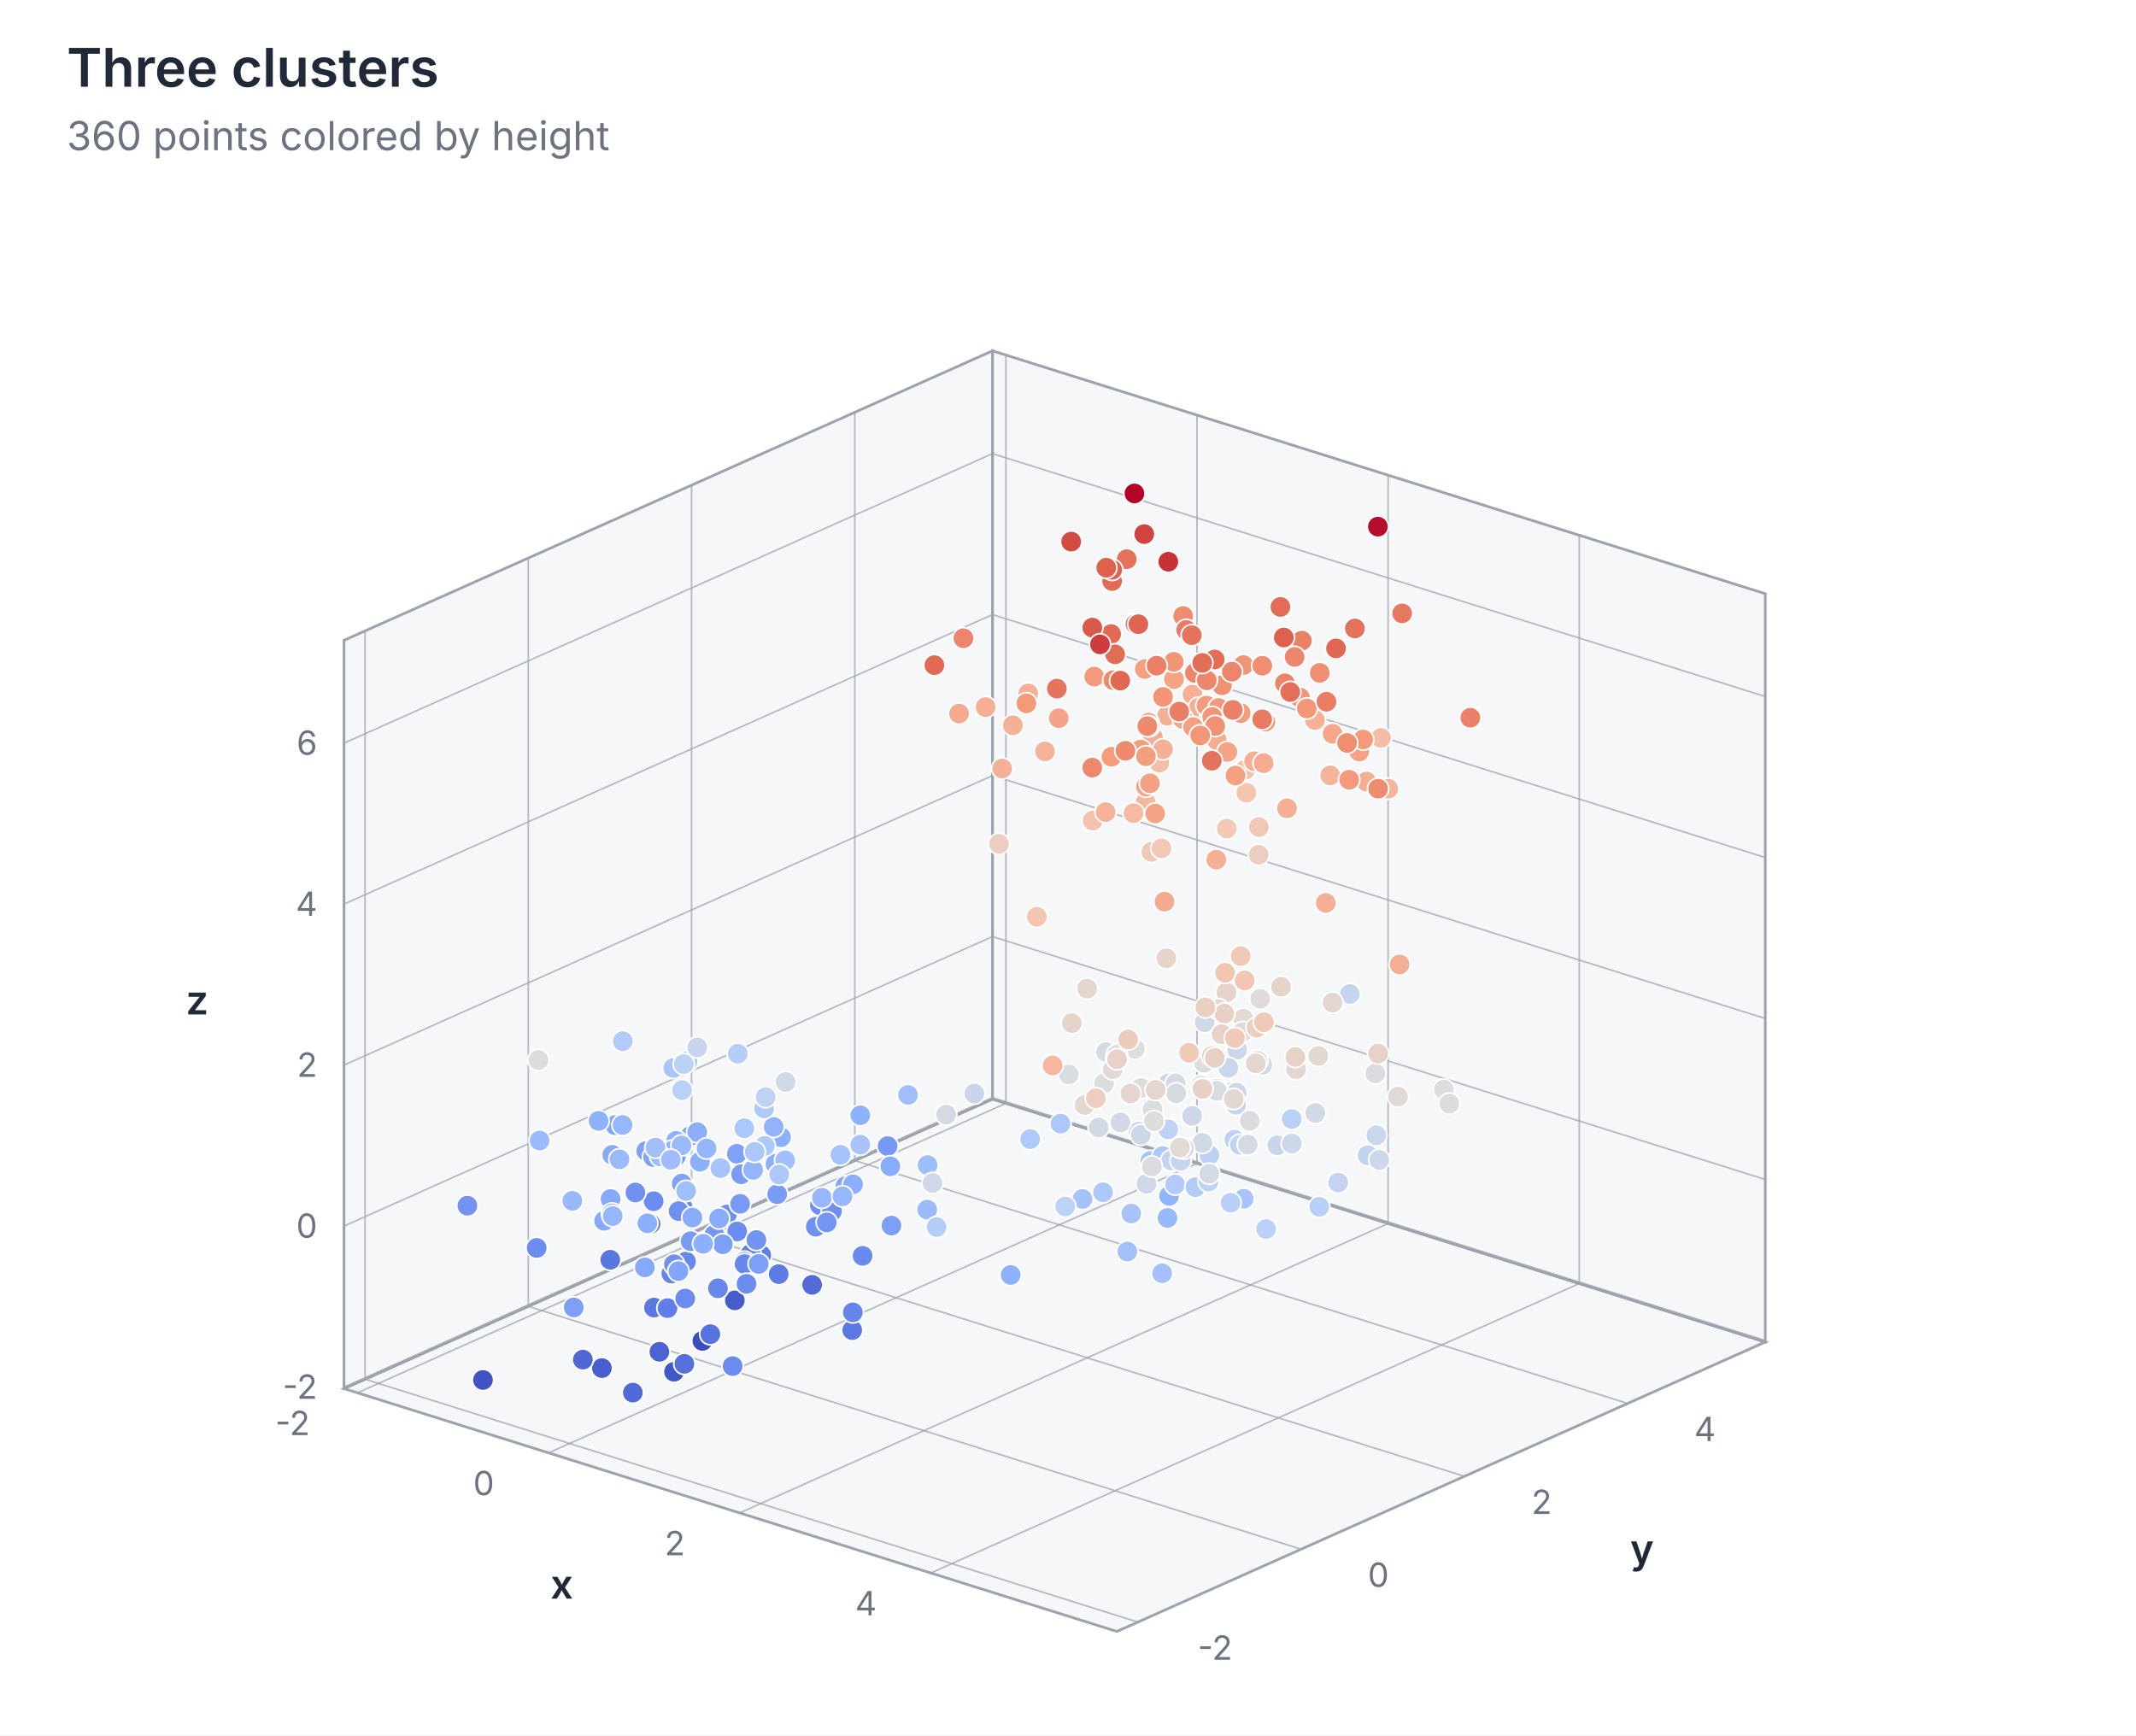
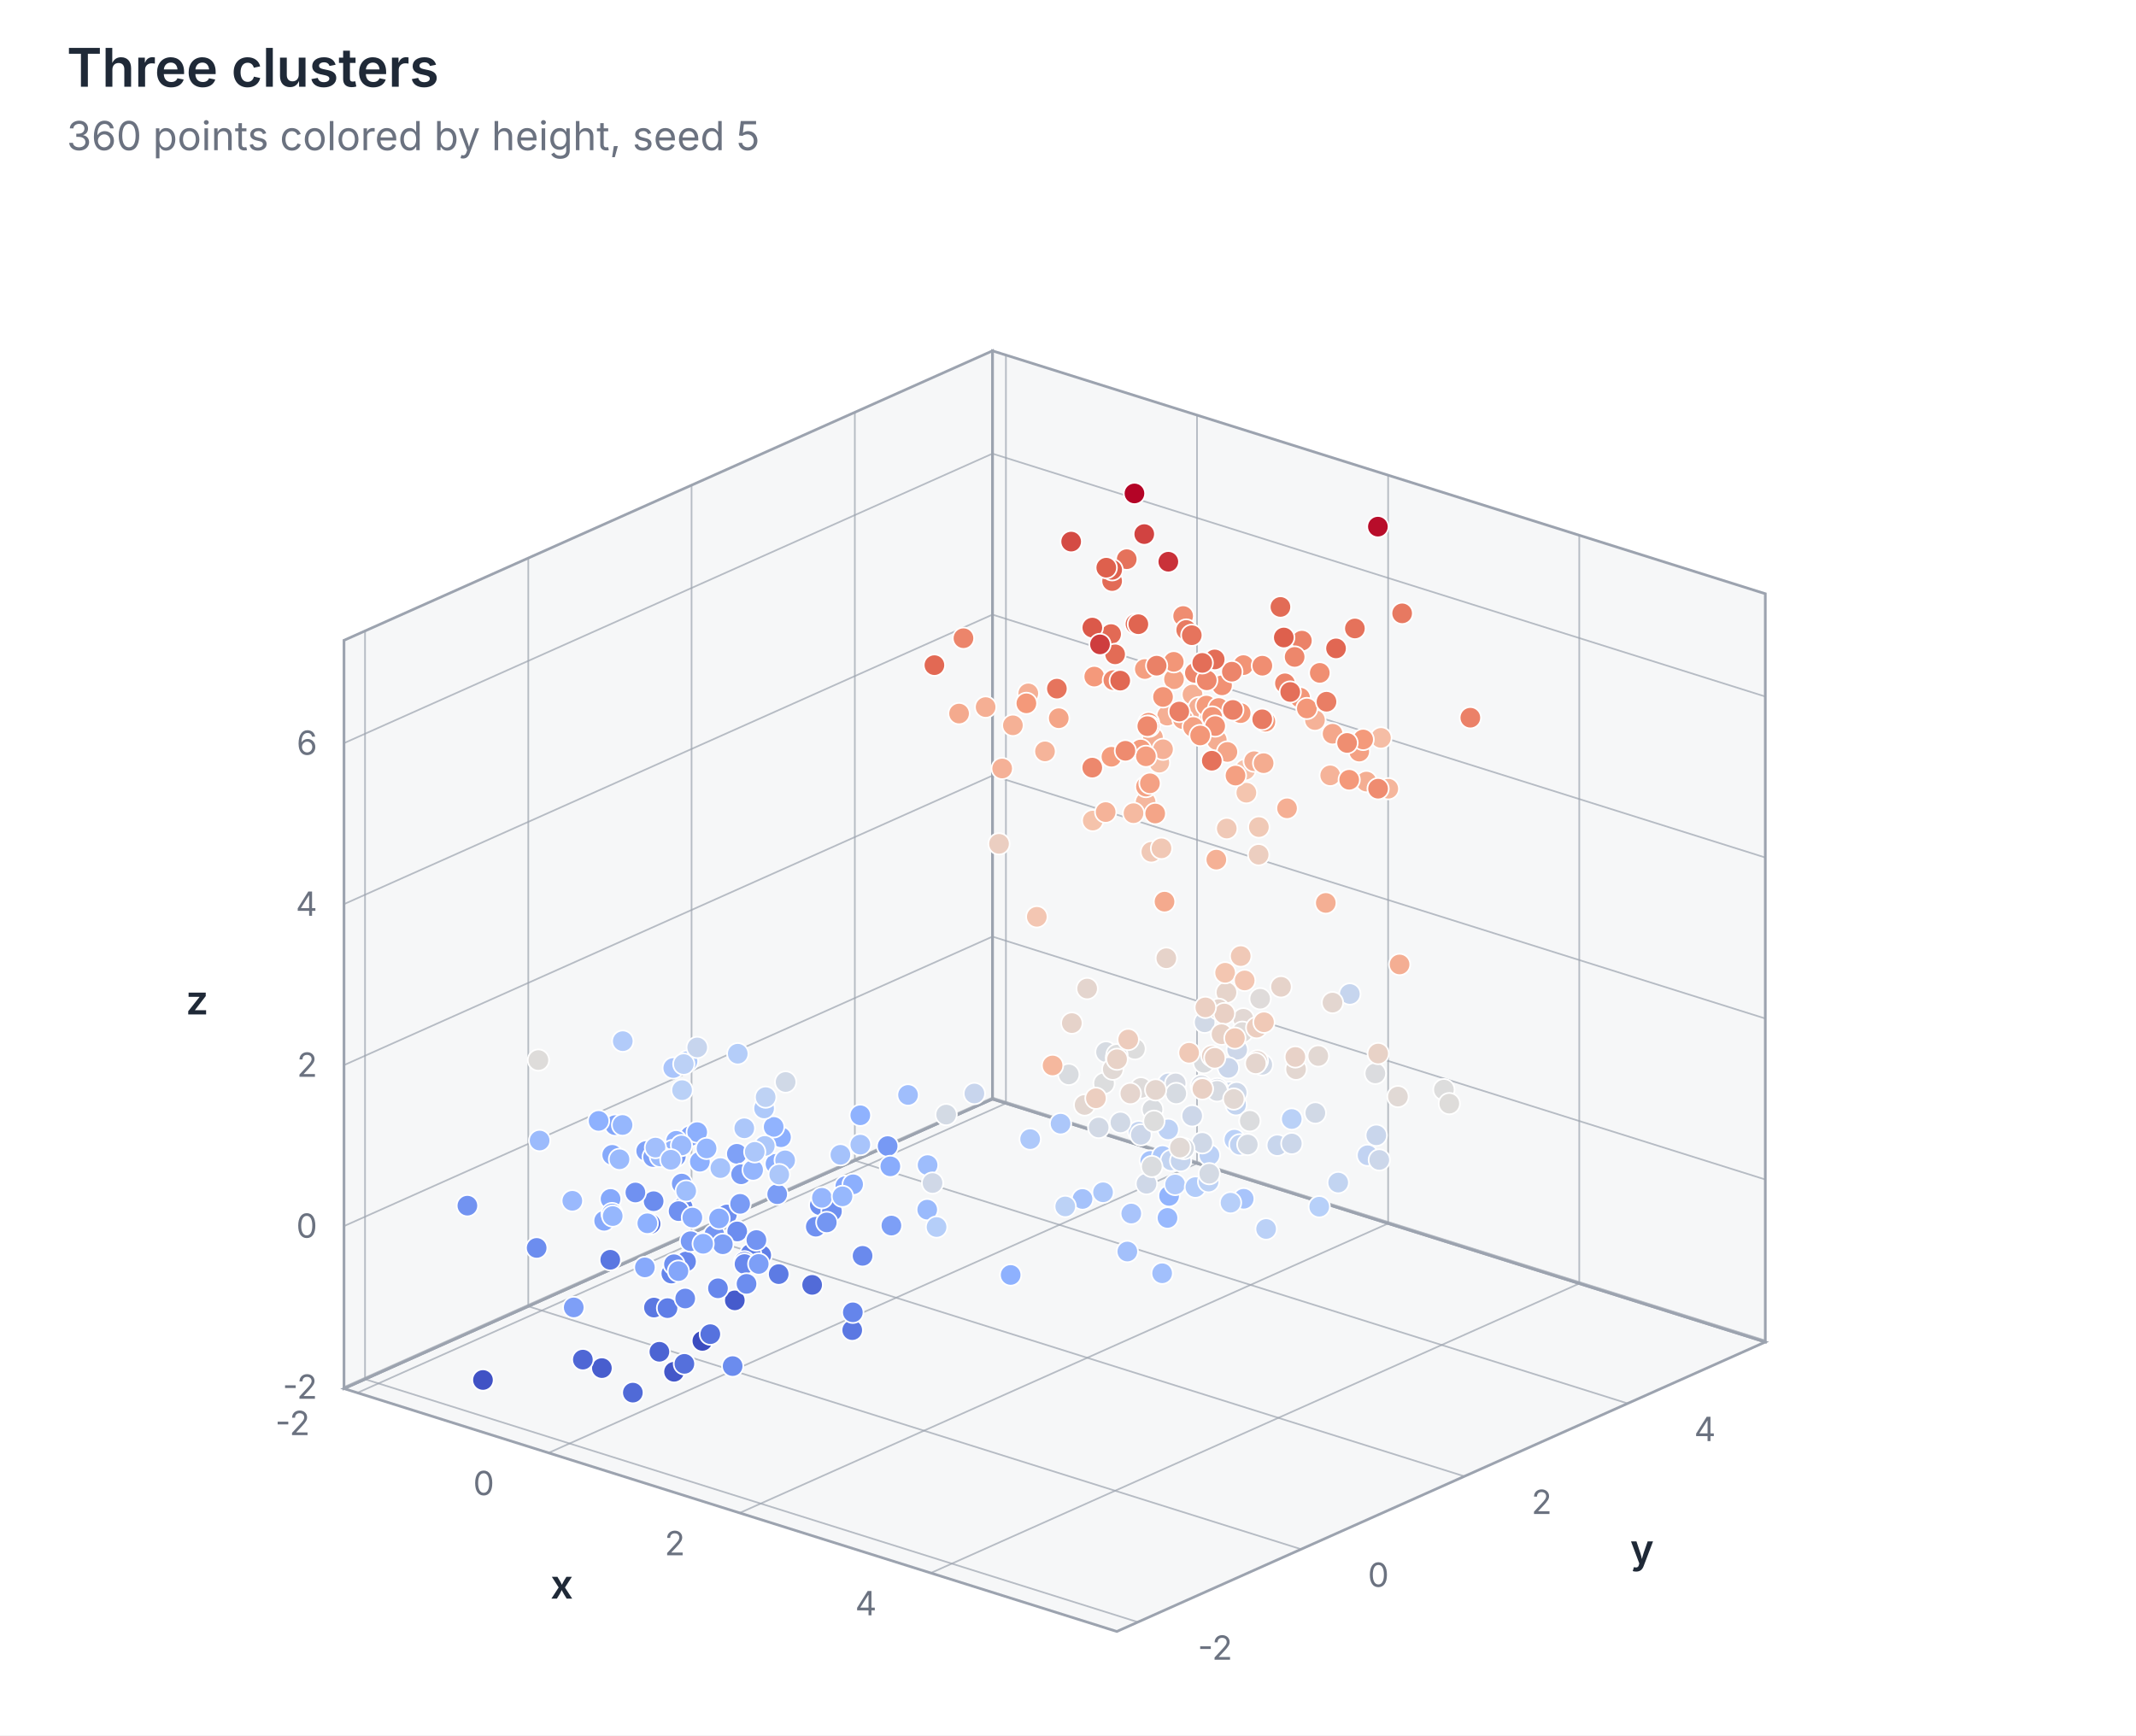
<svg xmlns="http://www.w3.org/2000/svg" width="640" height="520" viewBox="0 0 640 520" font-family="Inter, Segoe UI, Helvetica, Arial, sans-serif">
  <style>.pt:hover{stroke:#1f2937;stroke-width:1.6px;stroke-opacity:1}.bar:hover{fill-opacity:1}.series:hover&gt;path{stroke-width:3.5px}.pt,.bar,.boxplot,.violin,.hexbin-cell,.contourf-cell,.quiver,.streamplot{cursor:crosshair}.boxplot:hover{fill-opacity:0.42}.violin:hover,.hexbin-cell:hover,.contourf-cell:hover{fill-opacity:0.9}.quiver:hover&gt;line{stroke-width:2.6px}.quiver:hover&gt;polygon{filter:brightness(0.78)}.streamplot:hover{stroke-width:2.7px}</style>
  <rect width="640" height="520" fill="#ffffff" />
  <text x="20" y="26" text-anchor="start" font-size="16" fill="#1f2937" font-weight="600">Three clusters</text>
-   <text x="20" y="45" text-anchor="start" font-size="12" fill="#6b7280">360 points colored by height</text>
+   <text x="20" y="45" text-anchor="start" font-size="12" fill="#6b7280">360 points colored by height, seed 5</text>
  <polygon points="103.07,416.09 334.63,488.87 528.93,402.13 297.37,329.34" fill="#e5e7eb" fill-opacity="0.35" stroke="#9ca3af" stroke-width="0.8" />
  <polygon points="103.07,416.09 297.37,329.34 297.37,105.13 103.07,191.87" fill="#e5e7eb" fill-opacity="0.35" stroke="#9ca3af" stroke-width="0.8" />
  <polygon points="297.37,329.34 528.93,402.13 528.93,177.91 297.37,105.13" fill="#e5e7eb" fill-opacity="0.35" stroke="#9ca3af" stroke-width="0.8" />
  <text x="87.67" y="430.03" text-anchor="middle" font-size="10" fill="#6b7280">-2</text>
  <text x="144.93" y="448.03" text-anchor="middle" font-size="10" fill="#6b7280">0</text>
  <text x="202.19" y="466.03" text-anchor="middle" font-size="10" fill="#6b7280">2</text>
  <text x="259.45" y="484.02" text-anchor="middle" font-size="10" fill="#6b7280">4</text>
  <text x="364.08" y="497.34" text-anchor="middle" font-size="10" fill="#6b7280">-2</text>
  <text x="413" y="475.5" text-anchor="middle" font-size="10" fill="#6b7280">0</text>
  <text x="461.92" y="453.66" text-anchor="middle" font-size="10" fill="#6b7280">2</text>
  <text x="510.84" y="431.82" text-anchor="middle" font-size="10" fill="#6b7280">4</text>
  <text x="95.07" y="419.14" text-anchor="end" font-size="10" fill="#6b7280">-2</text>
  <text x="95.07" y="370.9" text-anchor="end" font-size="10" fill="#6b7280">0</text>
  <text x="95.07" y="322.66" text-anchor="end" font-size="10" fill="#6b7280">2</text>
  <text x="95.07" y="274.42" text-anchor="end" font-size="10" fill="#6b7280">4</text>
  <text x="95.07" y="226.18" text-anchor="end" font-size="10" fill="#6b7280">6</text>
  <g stroke="#9ca3af" stroke-width="0.5" stroke-opacity="0.7">
    <line x1="107.1" y1="417.35" x2="301.4" y2="330.61" />
    <line x1="301.4" y1="330.61" x2="301.4" y2="106.39" />
    <line x1="164.36" y1="435.35" x2="358.66" y2="348.61" />
    <line x1="358.66" y1="348.61" x2="358.66" y2="124.39" />
    <line x1="221.62" y1="453.35" x2="415.92" y2="366.61" />
    <line x1="415.92" y1="366.61" x2="415.92" y2="142.39" />
    <line x1="278.88" y1="471.35" x2="473.19" y2="384.61" />
    <line x1="473.19" y1="384.61" x2="473.19" y2="160.39" />
    <line x1="109.37" y1="413.28" x2="340.93" y2="486.06" />
    <line x1="109.37" y1="413.28" x2="109.37" y2="189.06" />
    <line x1="158.29" y1="391.44" x2="389.85" y2="464.22" />
    <line x1="158.29" y1="391.44" x2="158.29" y2="167.22" />
    <line x1="207.21" y1="369.6" x2="438.77" y2="442.38" />
    <line x1="207.21" y1="369.6" x2="207.21" y2="145.38" />
    <line x1="256.13" y1="347.76" x2="487.68" y2="420.54" />
    <line x1="256.13" y1="347.76" x2="256.13" y2="123.54" />
    <line x1="103.07" y1="415.64" x2="297.37" y2="328.89" />
    <line x1="297.37" y1="328.89" x2="528.93" y2="401.68" />
    <line x1="103.07" y1="367.4" x2="297.37" y2="280.65" />
    <line x1="297.37" y1="280.65" x2="528.93" y2="353.44" />
    <line x1="103.07" y1="319.16" x2="297.37" y2="232.41" />
    <line x1="297.37" y1="232.41" x2="528.93" y2="305.2" />
    <line x1="103.07" y1="270.92" x2="297.37" y2="184.17" />
    <line x1="297.37" y1="184.17" x2="528.93" y2="256.96" />
    <line x1="103.07" y1="222.68" x2="297.37" y2="135.93" />
    <line x1="297.37" y1="135.93" x2="528.93" y2="208.72" />
  </g>
  <text x="168.33" y="479.03" text-anchor="middle" font-size="12" fill="#1f2937" font-weight="600">x</text>
  <text x="491.99" y="468.43" text-anchor="middle" font-size="12" fill="#1f2937" font-weight="600">y</text>
  <text x="59.07" y="303.98" text-anchor="middle" font-size="12" fill="#1f2937" font-weight="600">z</text>
  <g stroke="#ffffff" stroke-width="0.5">
    <circle class="pt" cx="337.6" cy="167.56" r="3.2" fill="rgb(229,114,91)" />
    <circle class="pt" cx="308.1" cy="207.78" r="3.2" fill="rgb(245,176,150)" />
    <circle class="pt" cx="357.3" cy="208.12" r="3.2" fill="rgb(245,176,149)" />
    <circle class="pt" cx="354.5" cy="184.59" r="3.2" fill="rgb(239,141,113)" />
    <circle class="pt" cx="413.77" cy="221.11" r="3.2" fill="rgb(245,189,165)" />
    <circle class="pt" cx="295.32" cy="211.88" r="3.2" fill="rgb(245,175,148)" />
    <circle class="pt" cx="194.92" cy="366.74" r="3.2" fill="rgb(88,117,224)" />
    <circle class="pt" cx="265.96" cy="343.43" r="3.2" fill="rgb(119,153,244)" />
    <circle class="pt" cx="359.22" cy="212.03" r="3.2" fill="rgb(244,174,147)" />
    <circle class="pt" cx="343.02" cy="200.47" r="3.2" fill="rgb(244,159,129)" />
    <circle class="pt" cx="351.76" cy="203.53" r="3.2" fill="rgb(244,163,133)" />
    <circle class="pt" cx="394" cy="215.76" r="3.2" fill="rgb(245,178,152)" />
    <circle class="pt" cx="349.72" cy="214.43" r="3.2" fill="rgb(245,175,148)" />
    <circle class="pt" cx="362.53" cy="214.97" r="3.2" fill="rgb(244,174,147)" />
    <circle class="pt" cx="184.31" cy="337.15" r="3.2" fill="rgb(131,166,250)" />
    <circle class="pt" cx="303.49" cy="217.34" r="3.2" fill="rgb(245,177,150)" />
    <circle class="pt" cx="347.36" cy="228.53" r="3.2" fill="rgb(245,191,167)" />
    <circle class="pt" cx="373.09" cy="230.65" r="3.2" fill="rgb(245,193,170)" />
    <circle class="pt" cx="202.5" cy="346.49" r="3.2" fill="rgb(120,154,244)" />
    <circle class="pt" cx="333.22" cy="174.11" r="3.2" fill="rgb(226,107,86)" />
    <circle class="pt" cx="351.69" cy="198.32" r="3.2" fill="rgb(242,150,120)" />
    <circle class="pt" cx="287.36" cy="213.82" r="3.2" fill="rgb(244,170,142)" />
    <circle class="pt" cx="333.23" cy="170.75" r="3.2" fill="rgb(223,98,79)" />
    <circle class="pt" cx="320.95" cy="162.29" r="3.2" fill="rgb(212,75,68)" />
    <circle class="pt" cx="206.84" cy="340.4" r="3.2" fill="rgb(131,165,249)" />
    <circle class="pt" cx="420.12" cy="183.79" r="3.2" fill="rgb(231,121,97)" />
    <circle class="pt" cx="372.57" cy="199.3" r="3.2" fill="rgb(242,148,118)" />
    <circle class="pt" cx="331.47" cy="170.11" r="3.2" fill="rgb(222,96,77)" />
    <circle class="pt" cx="288.68" cy="191.24" r="3.2" fill="rgb(236,133,107)" />
    <circle class="pt" cx="342.85" cy="160.04" r="3.2" fill="rgb(209,67,65)" />
    <circle class="pt" cx="327.87" cy="202.74" r="3.2" fill="rgb(244,153,123)" />
    <circle class="pt" cx="220.17" cy="389.65" r="3.2" fill="rgb(70,91,204)" />
    <circle class="pt" cx="373.44" cy="237.53" r="3.2" fill="rgb(244,197,175)" />
    <circle class="pt" cx="195.85" cy="359.94" r="3.2" fill="rgb(107,140,238)" />
    <circle class="pt" cx="220.78" cy="345.74" r="3.2" fill="rgb(127,161,247)" />
    <circle class="pt" cx="204.56" cy="361.78" r="3.2" fill="rgb(105,138,237)" />
    <circle class="pt" cx="193.62" cy="344.89" r="3.2" fill="rgb(128,162,248)" />
    <circle class="pt" cx="313.11" cy="225.15" r="3.2" fill="rgb(245,180,154)" />
    <circle class="pt" cx="190.38" cy="357.33" r="3.2" fill="rgb(112,145,241)" />
    <circle class="pt" cx="390.08" cy="191.97" r="3.2" fill="rgb(235,130,104)" />
    <circle class="pt" cx="257.77" cy="334.19" r="3.2" fill="rgb(143,178,254)" />
    <circle class="pt" cx="345.46" cy="220.99" r="3.2" fill="rgb(244,174,147)" />
    <circle class="pt" cx="354.41" cy="215.48" r="3.2" fill="rgb(244,166,138)" />
    <circle class="pt" cx="378.23" cy="199.48" r="3.2" fill="rgb(240,142,114)" />
    <circle class="pt" cx="210.45" cy="401.8" r="3.2" fill="rgb(59,76,192)" />
    <circle class="pt" cx="179.36" cy="335.88" r="3.2" fill="rgb(142,177,254)" />
    <circle class="pt" cx="355.42" cy="188.77" r="3.2" fill="rgb(232,123,98)" />
    <circle class="pt" cx="317.23" cy="215.21" r="3.2" fill="rgb(244,165,136)" />
    <circle class="pt" cx="348.47" cy="224.52" r="3.2" fill="rgb(245,177,151)" />
    <circle class="pt" cx="195.69" cy="346.7" r="3.2" fill="rgb(128,162,248)" />
    <circle class="pt" cx="364.58" cy="221.76" r="3.2" fill="rgb(244,173,146)" />
    <circle class="pt" cx="299.33" cy="252.86" r="3.2" fill="rgb(235,206,193)" />
    <circle class="pt" cx="245.63" cy="361.12" r="3.2" fill="rgb(110,143,240)" />
    <circle class="pt" cx="222.06" cy="351.87" r="3.2" fill="rgb(122,156,245)" />
    <circle class="pt" cx="387.91" cy="196.85" r="3.2" fill="rgb(237,135,108)" />
    <circle class="pt" cx="182.85" cy="377.49" r="3.2" fill="rgb(90,119,225)" />
    <circle class="pt" cx="208.9" cy="339.25" r="3.2" fill="rgb(140,175,253)" />
    <circle class="pt" cx="383.65" cy="181.87" r="3.2" fill="rgb(226,108,86)" />
    <circle class="pt" cx="395.44" cy="201.63" r="3.2" fill="rgb(240,143,114)" />
    <circle class="pt" cx="243.34" cy="385.01" r="3.2" fill="rgb(82,107,216)" />
    <circle class="pt" cx="367.57" cy="248.27" r="3.2" fill="rgb(240,201,183)" />
    <circle class="pt" cx="377.19" cy="247.83" r="3.2" fill="rgb(240,201,182)" />
    <circle class="pt" cx="186.6" cy="311.98" r="3.2" fill="rgb(178,203,250)" />
    <circle class="pt" cx="399.28" cy="219.87" r="3.2" fill="rgb(244,167,139)" />
    <circle class="pt" cx="234.01" cy="340.77" r="3.2" fill="rgb(140,175,254)" />
    <circle class="pt" cx="203.33" cy="362.91" r="3.2" fill="rgb(111,144,240)" />
    <circle class="pt" cx="249.27" cy="362.96" r="3.2" fill="rgb(111,144,240)" />
    <circle class="pt" cx="140.04" cy="361.28" r="3.2" fill="rgb(114,147,241)" />
    <circle class="pt" cx="217.8" cy="363.92" r="3.2" fill="rgb(110,143,240)" />
    <circle class="pt" cx="228.08" cy="376.11" r="3.2" fill="rgb(95,126,231)" />
    <circle class="pt" cx="231.81" cy="337.68" r="3.2" fill="rgb(145,179,254)" />
    <circle class="pt" cx="366.15" cy="205.36" r="3.2" fill="rgb(241,145,116)" />
    <circle class="pt" cx="361.47" cy="211.43" r="3.2" fill="rgb(244,155,124)" />
    <circle class="pt" cx="377.12" cy="256.11" r="3.2" fill="rgb(236,206,192)" />
    <circle class="pt" cx="405.96" cy="188.32" r="3.2" fill="rgb(229,114,91)" />
    <circle class="pt" cx="183.44" cy="346.05" r="3.2" fill="rgb(135,170,251)" />
    <circle class="pt" cx="201.73" cy="320.03" r="3.2" fill="rgb(170,197,251)" />
    <circle class="pt" cx="307.53" cy="210.75" r="3.2" fill="rgb(244,153,122)" />
    <circle class="pt" cx="389.53" cy="209.06" r="3.2" fill="rgb(242,150,120)" />
    <circle class="pt" cx="348.47" cy="208.84" r="3.2" fill="rgb(242,149,119)" />
    <circle class="pt" cx="357.09" cy="190.34" r="3.2" fill="rgb(230,116,93)" />
    <circle class="pt" cx="224.9" cy="375.74" r="3.2" fill="rgb(97,129,233)" />
    <circle class="pt" cx="375.77" cy="228.1" r="3.2" fill="rgb(244,175,148)" />
    <circle class="pt" cx="300.28" cy="230.28" r="3.2" fill="rgb(245,177,151)" />
    <circle class="pt" cx="272.07" cy="328.1" r="3.2" fill="rgb(160,190,252)" />
    <circle class="pt" cx="357.49" cy="217.85" r="3.2" fill="rgb(244,161,131)" />
    <circle class="pt" cx="358.02" cy="201.63" r="3.2" fill="rgb(237,135,108)" />
    <circle class="pt" cx="340.22" cy="186.97" r="3.2" fill="rgb(227,109,87)" />
    <circle class="pt" cx="223.05" cy="378.08" r="3.2" fill="rgb(95,126,231)" />
    <circle class="pt" cx="206" cy="317.96" r="3.2" fill="rgb(174,201,250)" />
    <circle class="pt" cx="398.57" cy="232.34" r="3.2" fill="rgb(245,179,153)" />
    <circle class="pt" cx="202.59" cy="341.85" r="3.2" fill="rgb(143,177,254)" />
    <circle class="pt" cx="404.45" cy="297.85" r="3.2" fill="rgb(198,213,238)" />
    <circle class="pt" cx="369.1" cy="201.27" r="3.2" fill="rgb(236,133,107)" />
    <circle class="pt" cx="371.73" cy="213.68" r="3.2" fill="rgb(244,155,124)" />
    <circle class="pt" cx="339.91" cy="147.86" r="3.2" fill="rgb(180,4,38)" />
    <circle class="pt" cx="333.59" cy="203.8" r="3.2" fill="rgb(238,137,110)" />
    <circle class="pt" cx="365.15" cy="212.16" r="3.2" fill="rgb(243,152,122)" />
    <circle class="pt" cx="232.87" cy="357.84" r="3.2" fill="rgb(122,156,245)" />
    <circle class="pt" cx="204.27" cy="354.66" r="3.2" fill="rgb(127,161,247)" />
    <circle class="pt" cx="186.53" cy="337.1" r="3.2" fill="rgb(150,183,253)" />
    <circle class="pt" cx="220.89" cy="369" r="3.2" fill="rgb(108,141,239)" />
    <circle class="pt" cx="346.56" cy="199.47" r="3.2" fill="rgb(234,129,103)" />
    <circle class="pt" cx="391.57" cy="212.29" r="3.2" fill="rgb(243,151,121)" />
    <circle class="pt" cx="327.42" cy="245.88" r="3.2" fill="rgb(245,195,171)" />
    <circle class="pt" cx="361.58" cy="203.85" r="3.2" fill="rgb(237,135,108)" />
    <circle class="pt" cx="233.32" cy="381.79" r="3.2" fill="rgb(93,123,228)" />
    <circle class="pt" cx="415.96" cy="236.34" r="3.2" fill="rgb(245,182,156)" />
    <circle class="pt" cx="378.61" cy="228.68" r="3.2" fill="rgb(244,172,144)" />
    <circle class="pt" cx="221.05" cy="315.75" r="3.2" fill="rgb(180,205,249)" />
    <circle class="pt" cx="221.76" cy="360.73" r="3.2" fill="rgb(121,155,245)" />
    <circle class="pt" cx="244.43" cy="367.58" r="3.2" fill="rgb(112,145,241)" />
    <circle class="pt" cx="344.98" cy="255.25" r="3.2" fill="rgb(240,201,183)" />
    <circle class="pt" cx="266.77" cy="349.49" r="3.2" fill="rgb(137,172,252)" />
    <circle class="pt" cx="348.01" cy="254.2" r="3.2" fill="rgb(241,200,181)" />
    <circle class="pt" cx="201.47" cy="344.77" r="3.2" fill="rgb(144,178,254)" />
    <circle class="pt" cx="341.08" cy="187.04" r="3.2" fill="rgb(224,101,81)" />
    <circle class="pt" cx="232.36" cy="348.75" r="3.2" fill="rgb(139,174,253)" />
    <circle class="pt" cx="385" cy="204.76" r="3.2" fill="rgb(236,132,106)" />
    <circle class="pt" cx="367.76" cy="225.32" r="3.2" fill="rgb(244,165,136)" />
    <circle class="pt" cx="247.72" cy="366.29" r="3.2" fill="rgb(116,150,242)" />
    <circle class="pt" cx="332.92" cy="190" r="3.2" fill="rgb(226,106,85)" />
    <circle class="pt" cx="363.21" cy="214.84" r="3.2" fill="rgb(242,150,120)" />
    <circle class="pt" cx="209.7" cy="348.11" r="3.2" fill="rgb(141,176,254)" />
    <circle class="pt" cx="350.06" cy="168.32" r="3.2" fill="rgb(201,49,57)" />
    <circle class="pt" cx="343.26" cy="240.37" r="3.2" fill="rgb(245,183,158)" />
    <circle class="pt" cx="379.14" cy="216.25" r="3.2" fill="rgb(243,151,121)" />
    <circle class="pt" cx="160.8" cy="373.94" r="3.2" fill="rgb(108,141,239)" />
    <circle class="pt" cx="339.63" cy="243.67" r="3.2" fill="rgb(245,186,161)" />
    <circle class="pt" cx="344.15" cy="216.57" r="3.2" fill="rgb(242,150,120)" />
    <circle class="pt" cx="409.41" cy="234.2" r="3.2" fill="rgb(244,174,146)" />
    <circle class="pt" cx="258.45" cy="376.31" r="3.2" fill="rgb(106,138,237)" />
    <circle class="pt" cx="205.55" cy="378.01" r="3.2" fill="rgb(104,136,237)" />
    <circle class="pt" cx="407.26" cy="225.21" r="3.2" fill="rgb(244,161,132)" />
    <circle class="pt" cx="253.29" cy="355.44" r="3.2" fill="rgb(134,168,251)" />
    <circle class="pt" cx="412.85" cy="157.81" r="3.2" fill="rgb(184,13,42)" />
    <circle class="pt" cx="211.71" cy="344.13" r="3.2" fill="rgb(149,182,253)" />
    <circle class="pt" cx="223.08" cy="378.77" r="3.2" fill="rgb(104,136,237)" />
    <circle class="pt" cx="201.15" cy="381.62" r="3.2" fill="rgb(101,133,235)" />
    <circle class="pt" cx="214.03" cy="369.98" r="3.2" fill="rgb(117,150,243)" />
    <circle class="pt" cx="226.64" cy="371.58" r="3.2" fill="rgb(115,148,242)" />
    <circle class="pt" cx="144.71" cy="413.51" r="3.2" fill="rgb(64,82,197)" />
    <circle class="pt" cx="408.44" cy="221.59" r="3.2" fill="rgb(244,154,123)" />
    <circle class="pt" cx="334.12" cy="196.07" r="3.2" fill="rgb(227,108,86)" />
    <circle class="pt" cx="364.1" cy="217.56" r="3.2" fill="rgb(241,146,117)" />
    <circle class="pt" cx="201.96" cy="411.05" r="3.2" fill="rgb(67,87,201)" />
    <circle class="pt" cx="359.6" cy="220.38" r="3.2" fill="rgb(243,151,120)" />
    <circle class="pt" cx="341.77" cy="224.6" r="3.2" fill="rgb(244,157,126)" />
    <circle class="pt" cx="195.94" cy="391.81" r="3.2" fill="rgb(91,120,226)" />
    <circle class="pt" cx="161.68" cy="341.76" r="3.2" fill="rgb(156,187,252)" />
    <circle class="pt" cx="400.31" cy="194.29" r="3.2" fill="rgb(225,103,83)" />
    <circle class="pt" cx="344.31" cy="217.6" r="3.2" fill="rgb(240,144,115)" />
    <circle class="pt" cx="327.29" cy="188.06" r="3.2" fill="rgb(219,89,74)" />
    <circle class="pt" cx="363.96" cy="197.6" r="3.2" fill="rgb(227,109,87)" />
    <circle class="pt" cx="343.35" cy="226.62" r="3.2" fill="rgb(244,158,128)" />
    <circle class="pt" cx="204.19" cy="343.24" r="3.2" fill="rgb(155,186,252)" />
    <circle class="pt" cx="255.61" cy="354.88" r="3.2" fill="rgb(140,175,253)" />
    <circle class="pt" cx="384.66" cy="191.03" r="3.2" fill="rgb(222,96,77)" />
    <circle class="pt" cx="360.23" cy="198.64" r="3.2" fill="rgb(227,110,88)" />
    <circle class="pt" cx="197.57" cy="405.06" r="3.2" fill="rgb(76,100,211)" />
    <circle class="pt" cx="182.94" cy="359.26" r="3.2" fill="rgb(134,169,251)" />
    <circle class="pt" cx="331.28" cy="243.34" r="3.2" fill="rgb(245,179,153)" />
    <circle class="pt" cx="267.09" cy="367.24" r="3.2" fill="rgb(125,159,246)" />
    <circle class="pt" cx="333.02" cy="226.76" r="3.2" fill="rgb(244,157,126)" />
    <circle class="pt" cx="204.88" cy="318.85" r="3.2" fill="rgb(188,209,246)" />
    <circle class="pt" cx="180.34" cy="409.95" r="3.2" fill="rgb(72,94,206)" />
    <circle class="pt" cx="201.94" cy="378.83" r="3.2" fill="rgb(111,144,240)" />
    <circle class="pt" cx="225.65" cy="350.57" r="3.2" fill="rgb(148,181,253)" />
    <circle class="pt" cx="385.63" cy="242.21" r="3.2" fill="rgb(245,175,148)" />
    <circle class="pt" cx="397.45" cy="210.27" r="3.2" fill="rgb(233,126,101)" />
    <circle class="pt" cx="206.93" cy="371.93" r="3.2" fill="rgb(121,154,245)" />
    <circle class="pt" cx="200" cy="391.98" r="3.2" fill="rgb(95,126,231)" />
    <circle class="pt" cx="343.77" cy="217.59" r="3.2" fill="rgb(238,138,110)" />
    <circle class="pt" cx="279.97" cy="199.31" r="3.2" fill="rgb(226,105,84)" />
    <circle class="pt" cx="215.12" cy="386.04" r="3.2" fill="rgb(103,135,236)" />
    <circle class="pt" cx="228.94" cy="332.14" r="3.2" fill="rgb(174,201,250)" />
    <circle class="pt" cx="185.61" cy="347.38" r="3.2" fill="rgb(154,186,252)" />
    <circle class="pt" cx="197.87" cy="346.53" r="3.2" fill="rgb(155,187,252)" />
    <circle class="pt" cx="369.39" cy="212.73" r="3.2" fill="rgb(234,129,103)" />
    <circle class="pt" cx="212.83" cy="399.78" r="3.2" fill="rgb(86,114,222)" />
    <circle class="pt" cx="370.19" cy="232.4" r="3.2" fill="rgb(244,160,130)" />
    <circle class="pt" cx="316.67" cy="206.35" r="3.2" fill="rgb(230,116,93)" />
    <circle class="pt" cx="353.34" cy="213.22" r="3.2" fill="rgb(234,127,102)" />
    <circle class="pt" cx="174.64" cy="407.41" r="3.2" fill="rgb(79,103,213)" />
    <circle class="pt" cx="343.36" cy="235.71" r="3.2" fill="rgb(244,163,134)" />
    <circle class="pt" cx="440.55" cy="215.06" r="3.2" fill="rgb(235,129,104)" />
    <circle class="pt" cx="196.39" cy="343.88" r="3.2" fill="rgb(162,191,252)" />
    <circle class="pt" cx="344.55" cy="234.72" r="3.2" fill="rgb(244,161,132)" />
    <circle class="pt" cx="223.68" cy="384.71" r="3.2" fill="rgb(108,141,239)" />
    <circle class="pt" cx="208.91" cy="313.87" r="3.2" fill="rgb(199,213,238)" />
    <circle class="pt" cx="317.78" cy="336.71" r="3.2" fill="rgb(172,199,250)" />
    <circle class="pt" cx="255.35" cy="398.57" r="3.2" fill="rgb(91,120,226)" />
    <circle class="pt" cx="403.62" cy="222.62" r="3.2" fill="rgb(239,142,113)" />
    <circle class="pt" cx="216.57" cy="372.84" r="3.2" fill="rgb(125,159,246)" />
    <circle class="pt" cx="360.95" cy="306.33" r="3.2" fill="rgb(209,217,230)" />
    <circle class="pt" cx="181.02" cy="365.81" r="3.2" fill="rgb(135,169,251)" />
    <circle class="pt" cx="204.37" cy="326.66" r="3.2" fill="rgb(186,209,247)" />
    <circle class="pt" cx="201" cy="347.52" r="3.2" fill="rgb(159,189,252)" />
    <circle class="pt" cx="183.38" cy="363.63" r="3.2" fill="rgb(138,173,253)" />
    <circle class="pt" cx="223.01" cy="338.09" r="3.2" fill="rgb(172,199,250)" />
    <circle class="pt" cx="386.59" cy="207.35" r="3.2" fill="rgb(228,111,89)" />
    <circle class="pt" cx="277.93" cy="349.12" r="3.2" fill="rgb(158,189,252)" />
    <circle class="pt" cx="215.45" cy="365.11" r="3.2" fill="rgb(137,172,252)" />
    <circle class="pt" cx="207.45" cy="364.84" r="3.2" fill="rgb(138,172,252)" />
    <circle class="pt" cx="350.29" cy="358.35" r="3.2" fill="rgb(146,180,253)" />
    <circle class="pt" cx="335.65" cy="203.95" r="3.2" fill="rgb(225,104,83)" />
    <circle class="pt" cx="255.53" cy="393.24" r="3.2" fill="rgb(101,133,235)" />
    <circle class="pt" cx="235.25" cy="347.7" r="3.2" fill="rgb(161,191,252)" />
    <circle class="pt" cx="205.31" cy="389.1" r="3.2" fill="rgb(107,139,238)" />
    <circle class="pt" cx="378.19" cy="215.54" r="3.2" fill="rgb(232,123,98)" />
    <circle class="pt" cx="257.78" cy="342.99" r="3.2" fill="rgb(168,196,251)" />
    <circle class="pt" cx="337.2" cy="224.98" r="3.2" fill="rgb(238,139,111)" />
    <circle class="pt" cx="251.81" cy="346.04" r="3.2" fill="rgb(165,194,251)" />
    <circle class="pt" cx="404.25" cy="233.66" r="3.2" fill="rgb(244,153,122)" />
    <circle class="pt" cx="349.46" cy="287.13" r="3.2" fill="rgb(230,211,202)" />
    <circle class="pt" cx="205.06" cy="408.68" r="3.2" fill="rgb(85,112,220)" />
    <circle class="pt" cx="246.27" cy="358.92" r="3.2" fill="rgb(150,182,253)" />
    <circle class="pt" cx="370.7" cy="314.53" r="3.2" fill="rgb(205,215,233)" />
    <circle class="pt" cx="346.13" cy="243.77" r="3.2" fill="rgb(244,165,136)" />
    <circle class="pt" cx="252.43" cy="358.48" r="3.2" fill="rgb(151,184,253)" />
    <circle class="pt" cx="193.96" cy="366.56" r="3.2" fill="rgb(141,176,254)" />
    <circle class="pt" cx="308.66" cy="341.33" r="3.2" fill="rgb(174,201,250)" />
    <circle class="pt" cx="227.33" cy="378.74" r="3.2" fill="rgb(125,159,247)" />
    <circle class="pt" cx="229.41" cy="328.76" r="3.2" fill="rgb(190,210,244)" />
    <circle class="pt" cx="377.57" cy="299.27" r="3.2" fill="rgb(223,219,218)" />
    <circle class="pt" cx="344.66" cy="347.87" r="3.2" fill="rgb(166,195,251)" />
    <circle class="pt" cx="229.15" cy="343.38" r="3.2" fill="rgb(173,200,250)" />
    <circle class="pt" cx="329.59" cy="193.09" r="3.2" fill="rgb(206,61,62)" />
    <circle class="pt" cx="226.14" cy="345.16" r="3.2" fill="rgb(172,199,250)" />
    <circle class="pt" cx="368.04" cy="319.98" r="3.2" fill="rgb(202,214,235)" />
    <circle class="pt" cx="215.85" cy="350.01" r="3.2" fill="rgb(166,195,251)" />
    <circle class="pt" cx="310.66" cy="274.72" r="3.2" fill="rgb(243,198,178)" />
    <circle class="pt" cx="171.48" cy="359.82" r="3.2" fill="rgb(154,185,253)" />
    <circle class="pt" cx="387.04" cy="335.31" r="3.2" fill="rgb(186,209,247)" />
    <circle class="pt" cx="189.62" cy="417.3" r="3.2" fill="rgb(80,106,215)" />
    <circle class="pt" cx="364.44" cy="257.59" r="3.2" fill="rgb(245,177,150)" />
    <circle class="pt" cx="327.27" cy="230.02" r="3.2" fill="rgb(237,136,109)" />
    <circle class="pt" cx="205.6" cy="356.87" r="3.2" fill="rgb(159,190,252)" />
    <circle class="pt" cx="348.34" cy="346.4" r="3.2" fill="rgb(173,200,250)" />
    <circle class="pt" cx="183.58" cy="364.39" r="3.2" fill="rgb(150,183,253)" />
    <circle class="pt" cx="325.74" cy="296.22" r="3.2" fill="rgb(228,213,206)" />
    <circle class="pt" cx="210.68" cy="372.7" r="3.2" fill="rgb(141,176,254)" />
    <circle class="pt" cx="277.82" cy="362.47" r="3.2" fill="rgb(154,186,252)" />
    <circle class="pt" cx="350.09" cy="324.64" r="3.2" fill="rgb(202,214,235)" />
    <circle class="pt" cx="378.21" cy="319.06" r="3.2" fill="rgb(209,217,230)" />
    <circle class="pt" cx="370.35" cy="331.03" r="3.2" fill="rgb(195,212,240)" />
    <circle class="pt" cx="203.27" cy="380.88" r="3.2" fill="rgb(132,166,250)" />
    <circle class="pt" cx="383.83" cy="295.7" r="3.2" fill="rgb(230,211,202)" />
    <circle class="pt" cx="291.95" cy="327.67" r="3.2" fill="rgb(200,213,237)" />
    <circle class="pt" cx="399.25" cy="300.43" r="3.2" fill="rgb(227,214,208)" />
    <circle class="pt" cx="331.4" cy="315.25" r="3.2" fill="rgb(214,219,226)" />
    <circle class="pt" cx="349.81" cy="364.95" r="3.2" fill="rgb(153,185,253)" />
    <circle class="pt" cx="412.91" cy="236.33" r="3.2" fill="rgb(239,140,112)" />
    <circle class="pt" cx="367.48" cy="297.38" r="3.2" fill="rgb(230,212,203)" />
    <circle class="pt" cx="193.22" cy="379.77" r="3.2" fill="rgb(135,169,251)" />
    <circle class="pt" cx="233.48" cy="351.96" r="3.2" fill="rgb(172,199,250)" />
    <circle class="pt" cx="350.02" cy="338.42" r="3.2" fill="rgb(190,210,245)" />
    <circle class="pt" cx="334.49" cy="317.02" r="3.2" fill="rgb(214,219,226)" />
    <circle class="pt" cx="369.86" cy="341.5" r="3.2" fill="rgb(187,209,247)" />
    <circle class="pt" cx="372.53" cy="305.28" r="3.2" fill="rgb(226,216,212)" />
    <circle class="pt" cx="372.25" cy="309.28" r="3.2" fill="rgb(223,219,217)" />
    <circle class="pt" cx="324.35" cy="359.27" r="3.2" fill="rgb(165,194,251)" />
    <circle class="pt" cx="365.14" cy="302.41" r="3.2" fill="rgb(228,213,206)" />
    <circle class="pt" cx="371.75" cy="286.49" r="3.2" fill="rgb(240,201,183)" />
    <circle class="pt" cx="235.39" cy="324.22" r="3.2" fill="rgb(208,217,231)" />
    <circle class="pt" cx="368.43" cy="327.33" r="3.2" fill="rgb(205,216,233)" />
    <circle class="pt" cx="370.54" cy="327.42" r="3.2" fill="rgb(206,216,233)" />
    <circle class="pt" cx="340.06" cy="314.28" r="3.2" fill="rgb(221,221,221)" />
    <circle class="pt" cx="372.65" cy="359.21" r="3.2" fill="rgb(168,196,251)" />
    <circle class="pt" cx="171.91" cy="391.77" r="3.2" fill="rgb(126,159,247)" />
    <circle class="pt" cx="334.67" cy="316.04" r="3.2" fill="rgb(220,221,222)" />
    <circle class="pt" cx="363.09" cy="227.95" r="3.2" fill="rgb(229,114,91)" />
    <circle class="pt" cx="360.72" cy="318.44" r="3.2" fill="rgb(218,220,223)" />
    <circle class="pt" cx="330.5" cy="357.27" r="3.2" fill="rgb(173,200,250)" />
    <circle class="pt" cx="341.18" cy="339.11" r="3.2" fill="rgb(196,212,240)" />
    <circle class="pt" cx="362.37" cy="346.13" r="3.2" fill="rgb(188,209,246)" />
    <circle class="pt" cx="302.82" cy="382.04" r="3.2" fill="rgb(142,177,254)" />
    <circle class="pt" cx="352.1" cy="354.94" r="3.2" fill="rgb(178,203,250)" />
    <circle class="pt" cx="364.71" cy="326.23" r="3.2" fill="rgb(212,218,228)" />
    <circle class="pt" cx="352.25" cy="324.64" r="3.2" fill="rgb(214,218,227)" />
    <circle class="pt" cx="371.49" cy="343.03" r="3.2" fill="rgb(193,211,242)" />
    <circle class="pt" cx="359.91" cy="325.26" r="3.2" fill="rgb(213,218,227)" />
    <circle class="pt" cx="358.17" cy="355.72" r="3.2" fill="rgb(178,204,250)" />
    <circle class="pt" cx="219.52" cy="409.35" r="3.2" fill="rgb(107,140,238)" />
    <circle class="pt" cx="320.23" cy="321.95" r="3.2" fill="rgb(217,220,224)" />
    <circle class="pt" cx="321.15" cy="306.57" r="3.2" fill="rgb(230,211,202)" />
    <circle class="pt" cx="338.96" cy="363.64" r="3.2" fill="rgb(169,196,251)" />
    <circle class="pt" cx="161.32" cy="317.65" r="3.2" fill="rgb(222,220,218)" />
    <circle class="pt" cx="397.24" cy="270.56" r="3.2" fill="rgb(244,175,148)" />
    <circle class="pt" cx="357.21" cy="334.36" r="3.2" fill="rgb(205,215,233)" />
    <circle class="pt" cx="412.09" cy="321.64" r="3.2" fill="rgb(219,220,223)" />
    <circle class="pt" cx="366.83" cy="303.7" r="3.2" fill="rgb(233,208,197)" />
    <circle class="pt" cx="361.16" cy="301.87" r="3.2" fill="rgb(235,207,194)" />
    <circle class="pt" cx="367.08" cy="291.49" r="3.2" fill="rgb(243,198,177)" />
    <circle class="pt" cx="364.67" cy="326.9" r="3.2" fill="rgb(215,219,226)" />
    <circle class="pt" cx="352.43" cy="327.65" r="3.2" fill="rgb(214,219,226)" />
    <circle class="pt" cx="409.76" cy="346.18" r="3.2" fill="rgb(194,211,242)" />
    <circle class="pt" cx="412.38" cy="340.19" r="3.2" fill="rgb(201,214,236)" />
    <circle class="pt" cx="348.92" cy="270.18" r="3.2" fill="rgb(244,170,142)" />
    <circle class="pt" cx="372.94" cy="293.79" r="3.2" fill="rgb(243,198,178)" />
    <circle class="pt" cx="394.99" cy="316.43" r="3.2" fill="rgb(226,216,211)" />
    <circle class="pt" cx="394.11" cy="333.49" r="3.2" fill="rgb(209,217,230)" />
    <circle class="pt" cx="330.8" cy="324.62" r="3.2" fill="rgb(220,221,222)" />
    <circle class="pt" cx="382.72" cy="343.18" r="3.2" fill="rgb(200,214,237)" />
    <circle class="pt" cx="366.01" cy="309.9" r="3.2" fill="rgb(232,210,199)" />
    <circle class="pt" cx="350.93" cy="347.7" r="3.2" fill="rgb(195,212,241)" />
    <circle class="pt" cx="283.5" cy="333.99" r="3.2" fill="rgb(211,218,228)" />
    <circle class="pt" cx="333.42" cy="320.39" r="3.2" fill="rgb(225,217,213)" />
    <circle class="pt" cx="341.83" cy="340.05" r="3.2" fill="rgb(205,215,233)" />
    <circle class="pt" cx="335.72" cy="336.34" r="3.2" fill="rgb(209,217,230)" />
    <circle class="pt" cx="362.12" cy="354.07" r="3.2" fill="rgb(189,210,245)" />
    <circle class="pt" cx="337.78" cy="375.02" r="3.2" fill="rgb(163,192,251)" />
    <circle class="pt" cx="432.63" cy="326.51" r="3.2" fill="rgb(221,221,221)" />
    <circle class="pt" cx="376.75" cy="317.88" r="3.2" fill="rgb(228,214,208)" />
    <circle class="pt" cx="368.71" cy="360.39" r="3.2" fill="rgb(183,207,249)" />
    <circle class="pt" cx="353.75" cy="347.83" r="3.2" fill="rgb(198,213,238)" />
    <circle class="pt" cx="376.52" cy="307.94" r="3.2" fill="rgb(236,206,192)" />
    <circle class="pt" cx="387.06" cy="342.66" r="3.2" fill="rgb(204,215,234)" />
    <circle class="pt" cx="341.86" cy="326" r="3.2" fill="rgb(222,219,218)" />
    <circle class="pt" cx="329.19" cy="337.86" r="3.2" fill="rgb(210,217,229)" />
    <circle class="pt" cx="388.33" cy="320.39" r="3.2" fill="rgb(227,215,209)" />
    <circle class="pt" cx="395.28" cy="361.59" r="3.2" fill="rgb(183,208,249)" />
    <circle class="pt" cx="376.26" cy="318.64" r="3.2" fill="rgb(228,213,206)" />
    <circle class="pt" cx="345.32" cy="332.44" r="3.2" fill="rgb(217,220,224)" />
    <circle class="pt" cx="360.23" cy="342.46" r="3.2" fill="rgb(207,216,231)" />
    <circle class="pt" cx="412.93" cy="315.7" r="3.2" fill="rgb(232,210,199)" />
    <circle class="pt" cx="400.96" cy="354.36" r="3.2" fill="rgb(194,212,241)" />
    <circle class="pt" cx="388.12" cy="316.72" r="3.2" fill="rgb(232,210,200)" />
    <circle class="pt" cx="363.1" cy="316.38" r="3.2" fill="rgb(232,209,198)" />
    <circle class="pt" cx="378.72" cy="306.32" r="3.2" fill="rgb(240,201,183)" />
    <circle class="pt" cx="334.7" cy="317.4" r="3.2" fill="rgb(232,210,199)" />
    <circle class="pt" cx="280.62" cy="367.68" r="3.2" fill="rgb(181,206,249)" />
    <circle class="pt" cx="434.25" cy="330.7" r="3.2" fill="rgb(222,220,218)" />
    <circle class="pt" cx="348.21" cy="381.53" r="3.2" fill="rgb(162,192,252)" />
    <circle class="pt" cx="319.18" cy="361.51" r="3.2" fill="rgb(188,210,246)" />
    <circle class="pt" cx="413.27" cy="347.57" r="3.2" fill="rgb(204,215,234)" />
    <circle class="pt" cx="338.04" cy="311.49" r="3.2" fill="rgb(237,204,189)" />
    <circle class="pt" cx="363.97" cy="316.99" r="3.2" fill="rgb(233,208,196)" />
    <circle class="pt" cx="374.48" cy="335.85" r="3.2" fill="rgb(219,220,222)" />
    <circle class="pt" cx="418.86" cy="328.59" r="3.2" fill="rgb(225,217,213)" />
    <circle class="pt" cx="373.87" cy="342.96" r="3.2" fill="rgb(212,218,228)" />
    <circle class="pt" cx="345.77" cy="335.96" r="3.2" fill="rgb(221,221,221)" />
    <circle class="pt" cx="369.67" cy="329.32" r="3.2" fill="rgb(226,216,211)" />
    <circle class="pt" cx="370.01" cy="311.07" r="3.2" fill="rgb(239,202,184)" />
    <circle class="pt" cx="346.26" cy="326.59" r="3.2" fill="rgb(228,214,207)" />
    <circle class="pt" cx="379.36" cy="368.26" r="3.2" fill="rgb(187,209,247)" />
    <circle class="pt" cx="338.69" cy="327.67" r="3.2" fill="rgb(229,213,206)" />
    <circle class="pt" cx="354.74" cy="344.17" r="3.2" fill="rgb(214,219,226)" />
    <circle class="pt" cx="419.35" cy="289" r="3.2" fill="rgb(244,174,147)" />
    <circle class="pt" cx="324.98" cy="331.1" r="3.2" fill="rgb(227,215,209)" />
    <circle class="pt" cx="360.2" cy="326.13" r="3.2" fill="rgb(232,210,199)" />
    <circle class="pt" cx="356.28" cy="315.47" r="3.2" fill="rgb(240,201,183)" />
    <circle class="pt" cx="343.52" cy="354.71" r="3.2" fill="rgb(207,216,232)" />
    <circle class="pt" cx="279.41" cy="354.49" r="3.2" fill="rgb(208,216,231)" />
    <circle class="pt" cx="360.28" cy="326.28" r="3.2" fill="rgb(233,208,196)" />
    <circle class="pt" cx="362.33" cy="351.7" r="3.2" fill="rgb(212,218,228)" />
    <circle class="pt" cx="345.12" cy="349.54" r="3.2" fill="rgb(218,220,223)" />
    <circle class="pt" cx="328.36" cy="329.09" r="3.2" fill="rgb(236,206,192)" />
    <circle class="pt" cx="353.54" cy="343.87" r="3.2" fill="rgb(225,217,213)" />
    <circle class="pt" cx="315.38" cy="319.27" r="3.2" fill="rgb(245,184,158)" />
  </g>
-   <ostrin-provenance source-hash="sha256:ce492cb0ee37a62381dae63b7ad8ef100f128a7aac017eee0f06d5c915da337a" data-hash="sha256:4dec90767996458296ce28c3eb2109e889ade921a4502bf2ac447f225109912e" seed="seed=5" compiler="ostrinc 0.1.0" />
+   <ostrin-provenance source-hash="sha256:13093744a1e49336e8a247733b8b2d7fc3b391fb91fb1090468bd70d3bc74538" data-hash="sha256:02bcd5fef25524e0cdeb0f132eaf1a6fd7fc580c790529643ac40cd701b4ed28" seed="seed=5" compiler="ostrinc 0.1.0" />
</svg>
